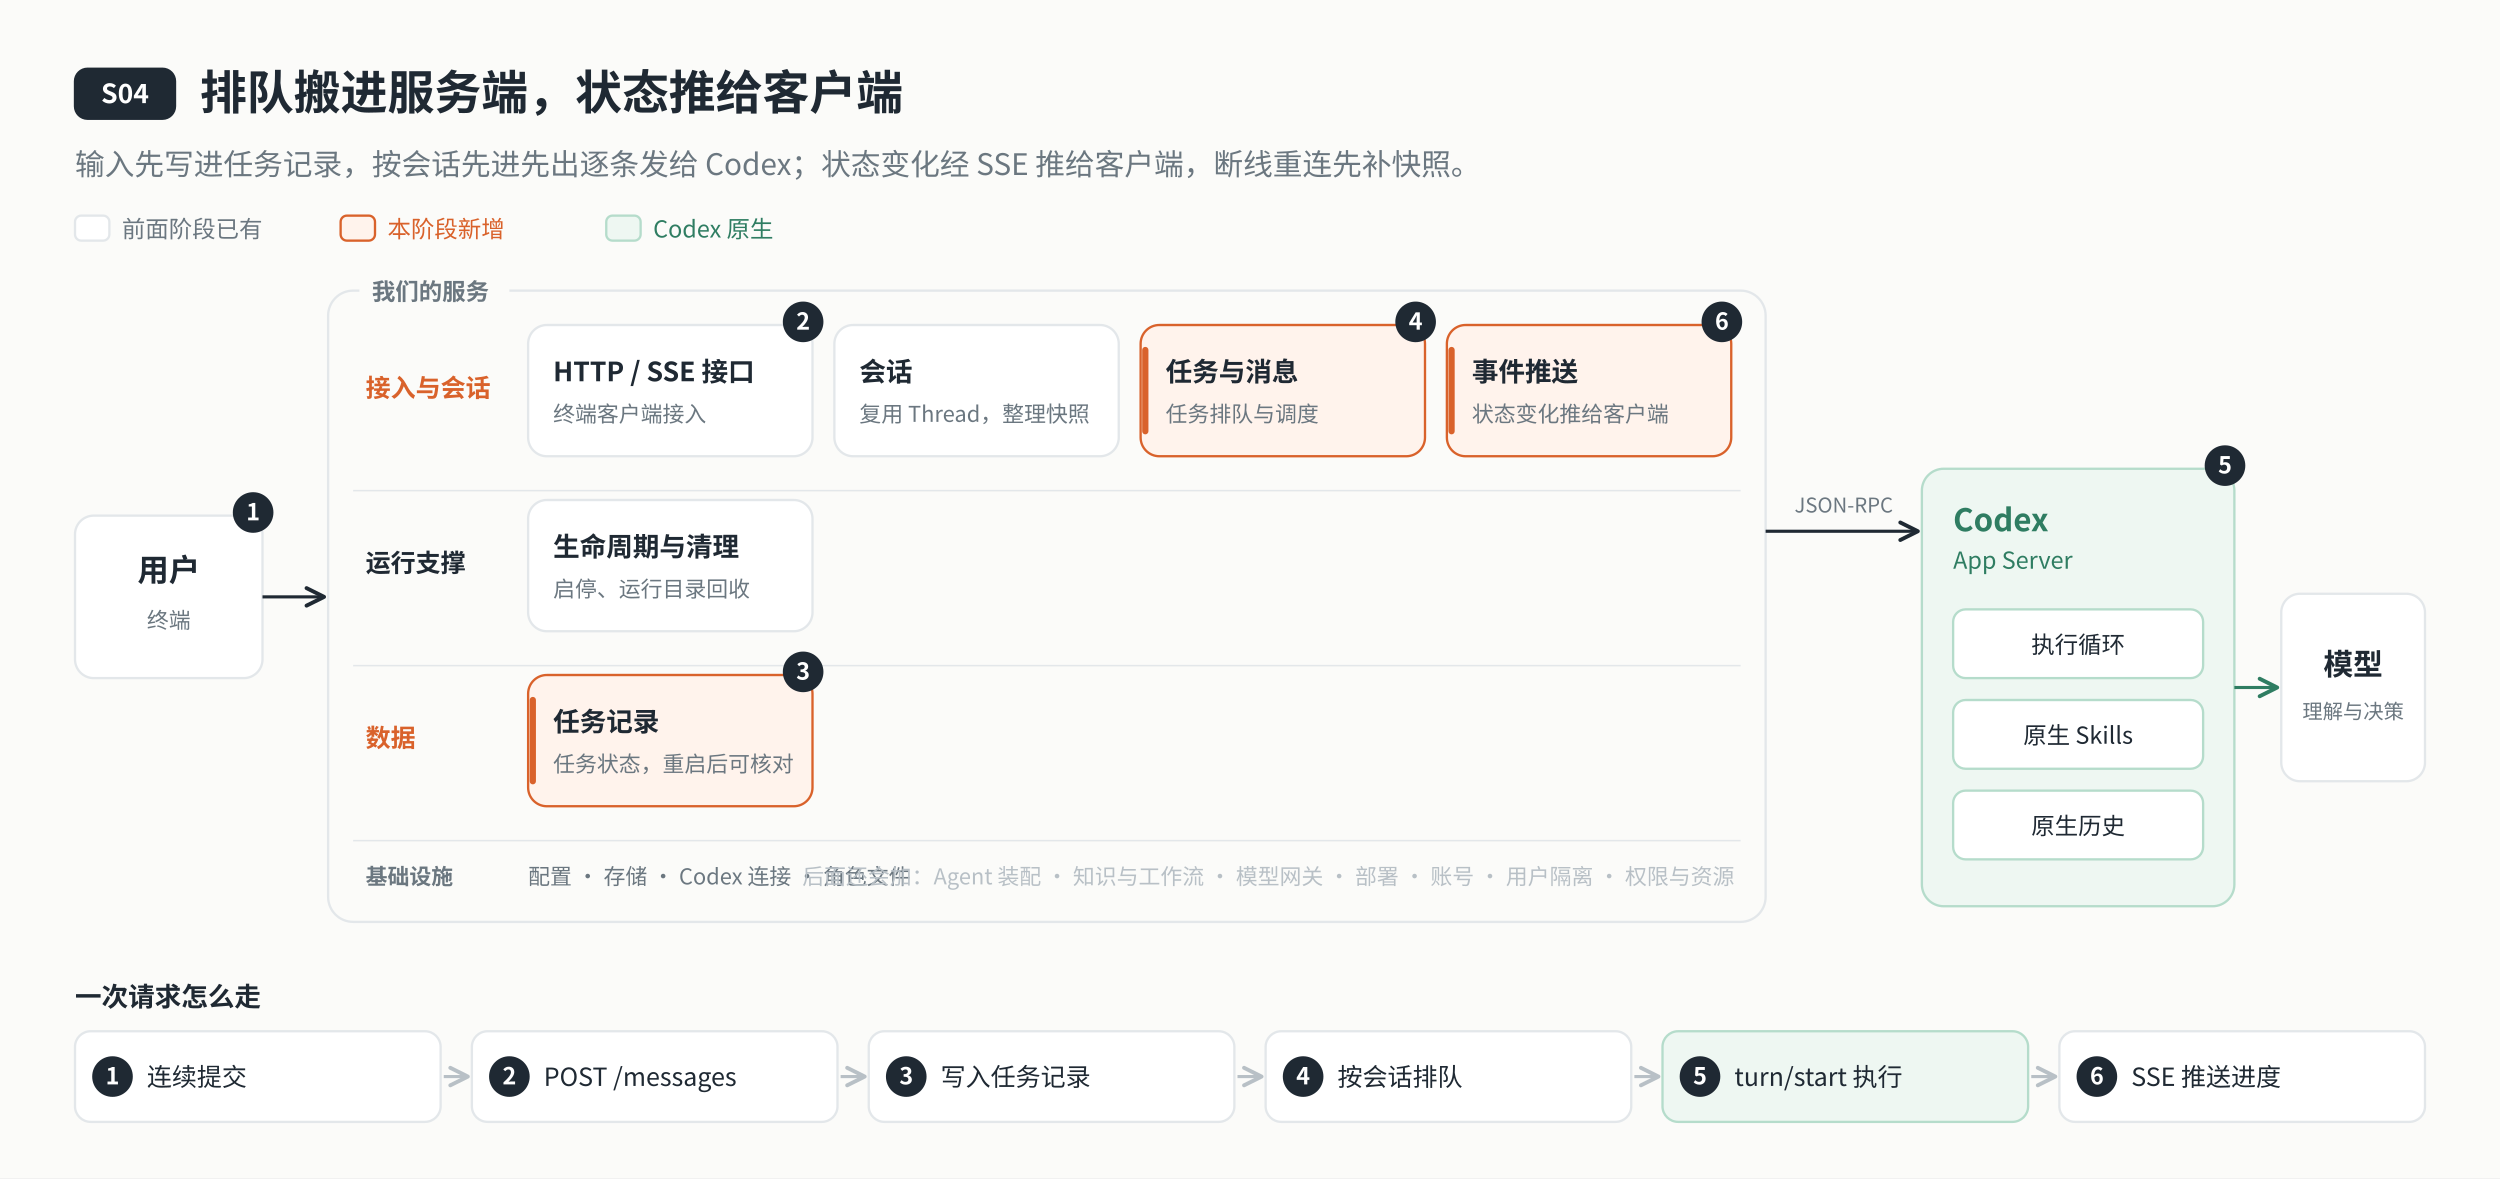
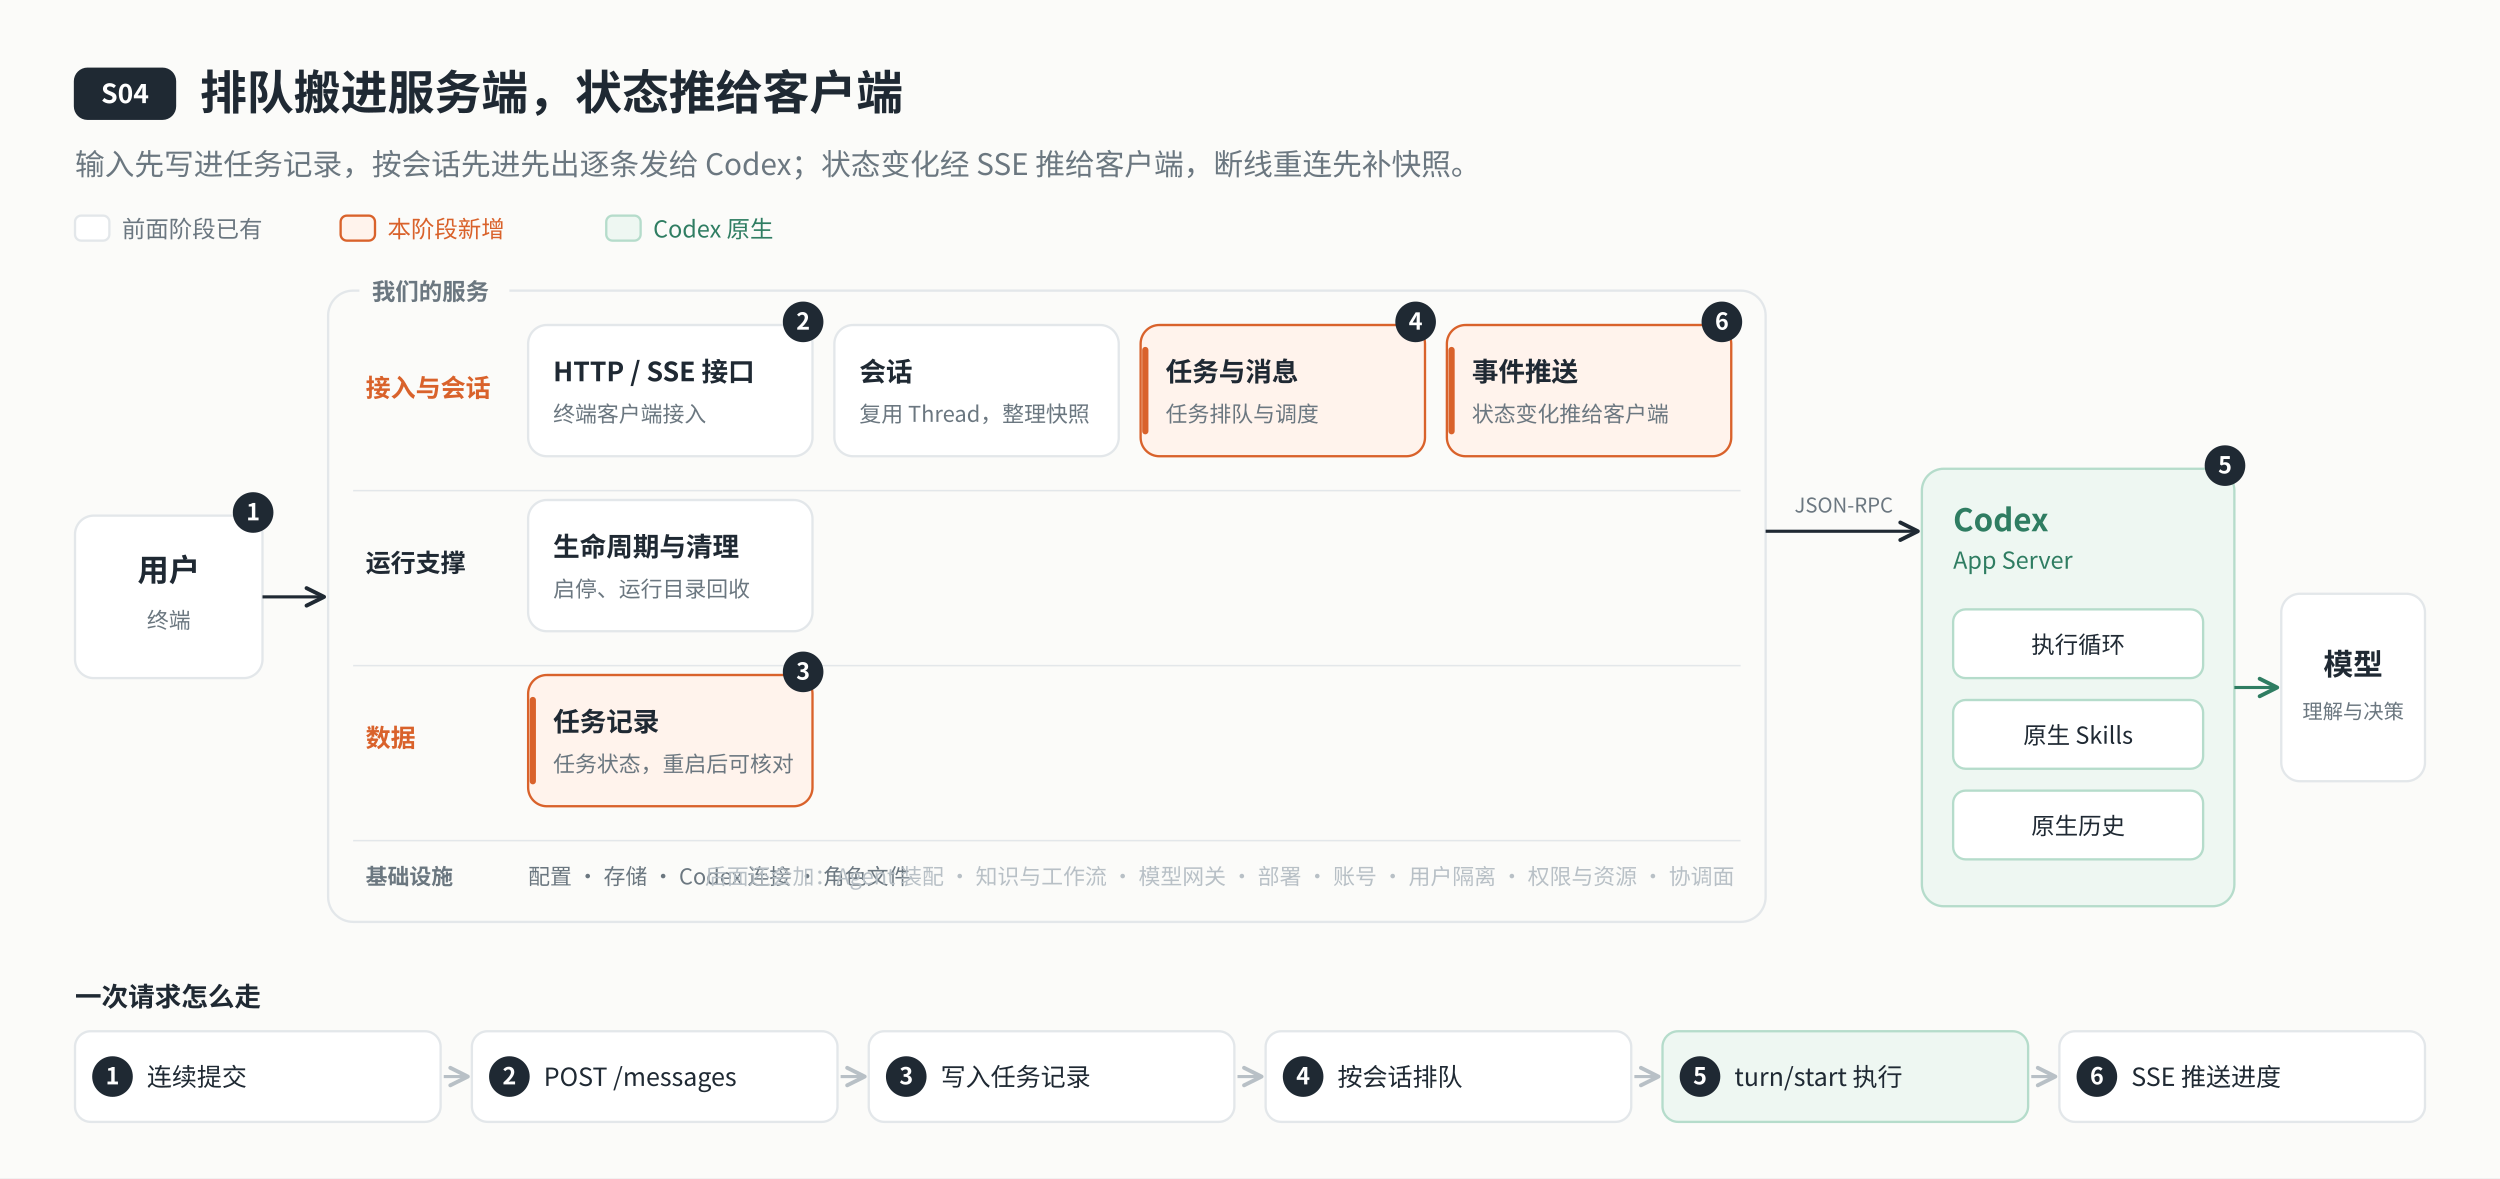
<svg xmlns="http://www.w3.org/2000/svg" width="1600" height="754" viewBox="0 0 1600 754" role="img" aria-labelledby="title desc">
  <defs>
    <marker id="mB8C0C6" viewBox="0 0 10 10" refX="8" refY="5" markerWidth="7" markerHeight="7" orient="auto-start-reverse">
      <path d="M1 1 L9 5 L1 9" fill="none" stroke="#B8C0C6" stroke-width="1.8" stroke-linecap="round" stroke-linejoin="round" />
    </marker>
    <marker id="m1F2933" viewBox="0 0 10 10" refX="8" refY="5" markerWidth="7" markerHeight="7" orient="auto-start-reverse">
      <path d="M1 1 L9 5 L1 9" fill="none" stroke="#1F2933" stroke-width="1.8" stroke-linecap="round" stroke-linejoin="round" />
    </marker>
    <marker id="m2F7D62" viewBox="0 0 10 10" refX="8" refY="5" markerWidth="7" markerHeight="7" orient="auto-start-reverse">
      <path d="M1 1 L9 5 L1 9" fill="none" stroke="#2F7D62" stroke-width="1.8" stroke-linecap="round" stroke-linejoin="round" />
    </marker>
  </defs>
  <g font-family="PingFang SC, Microsoft YaHei, Noto Sans CJK SC, sans-serif">
    <rect x="0" y="0" width="1600" height="754" fill="#FBFBF9" />
    <rect x="48" y="44" width="64" height="32" rx="8" fill="#1F2933" stroke="#1F2933" stroke-width="1.5" />
    <text x="80" y="66" font-size="17" fill="#fff" font-weight="700" text-anchor="middle">S04</text>
    <text x="128" y="70" font-size="30" fill="#1F2933" font-weight="700" text-anchor="start">排队搬进服务端，状态推给客户端</text>
    <text x="48" y="112" font-size="19" fill="#6B7780" font-weight="400" text-anchor="start">输入先写进任务记录，按会话先进先出逐条发给 Codex；状态变化经 SSE 推给客户端，断线重连先补快照。</text>
    <rect x="48" y="138" width="22" height="16" rx="4" fill="#FFFFFF" stroke="#E3E7EA" stroke-width="1.5" />
    <text x="78" y="152" font-size="15" fill="#6B7780" font-weight="400" text-anchor="start">前面阶段已有</text>
    <rect x="218" y="138" width="22" height="16" rx="4" fill="#FFF3EC" stroke="#D9622B" stroke-width="1.5" />
    <text x="248" y="152" font-size="15" fill="#D9622B" font-weight="400" text-anchor="start">本阶段新增</text>
    <rect x="388" y="138" width="22" height="16" rx="4" fill="#EEF7F2" stroke="#B5DCCB" stroke-width="1.5" />
    <text x="418" y="152" font-size="15" fill="#2F7D62" font-weight="400" text-anchor="start">Codex 原生</text>
    <rect x="48" y="330" width="120" height="104" rx="12" fill="#FFFFFF" stroke="#E3E7EA" stroke-width="1.5" />
    <text x="108" y="372" font-size="20" fill="#1F2933" font-weight="600" text-anchor="middle">用户</text>
    <text x="108" y="402" font-size="14" fill="#6B7780" font-weight="400" text-anchor="middle">终端</text>
    <rect x="210" y="186" width="920" height="404" rx="16" fill="none" stroke="#E3E7EA" stroke-width="1.5" />
    <rect x="230" y="175" width="96" height="22" fill="#FBFBF9" />
    <text x="238" y="192" font-size="15" fill="#6B7780" font-weight="600" text-anchor="start">我们的服务</text>
    <text x="234" y="254" font-size="16" fill="#D9622B" font-weight="600" text-anchor="start">接入与会话</text>
    <rect x="338" y="208" width="182" height="84" rx="12" fill="#FFFFFF" stroke="#E3E7EA" stroke-width="1.5" />
    <text x="354" y="244" font-size="17" fill="#1F2933" font-weight="600" text-anchor="start">HTTP / SSE 接口</text>
    <text x="354" y="270" font-size="14" fill="#6B7780" font-weight="400" text-anchor="start">终端客户端接入</text>
    <rect x="534" y="208" width="182" height="84" rx="12" fill="#FFFFFF" stroke="#E3E7EA" stroke-width="1.5" />
    <text x="550" y="244" font-size="17" fill="#1F2933" font-weight="600" text-anchor="start">会话</text>
    <text x="550" y="270" font-size="14" fill="#6B7780" font-weight="400" text-anchor="start">复用 Thread，整理快照</text>
    <rect x="730" y="208" width="182" height="84" rx="12" fill="#FFF3EC" stroke="#D9622B" stroke-width="1.5" />
    <rect x="731" y="222" width="4" height="56" rx="2" fill="#D9622B" />
    <text x="746" y="244" font-size="17" fill="#1F2933" font-weight="600" text-anchor="start">任务与消息</text>
    <text x="746" y="270" font-size="14" fill="#6B7780" font-weight="400" text-anchor="start">任务排队与调度</text>
    <rect x="926" y="208" width="182" height="84" rx="12" fill="#FFF3EC" stroke="#D9622B" stroke-width="1.5" />
    <rect x="927" y="222" width="4" height="56" rx="2" fill="#D9622B" />
    <text x="942" y="244" font-size="17" fill="#1F2933" font-weight="600" text-anchor="start">事件推送</text>
    <text x="942" y="270" font-size="14" fill="#6B7780" font-weight="400" text-anchor="start">状态变化推给客户端</text>
    <text x="234" y="366" font-size="16" fill="#1F2933" font-weight="600" text-anchor="start">运行支撑</text>
    <line x1="226" y1="314" x2="1114" y2="314" stroke="#E3E7EA" stroke-width="1" />
    <rect x="338" y="320" width="182" height="84" rx="12" fill="#FFFFFF" stroke="#E3E7EA" stroke-width="1.5" />
    <text x="354" y="356" font-size="17" fill="#1F2933" font-weight="600" text-anchor="start">生命周期与清理</text>
    <text x="354" y="382" font-size="14" fill="#6B7780" font-weight="400" text-anchor="start">启停、运行目录回收</text>
    <text x="234" y="478" font-size="16" fill="#D9622B" font-weight="600" text-anchor="start">数据</text>
    <line x1="226" y1="426" x2="1114" y2="426" stroke="#E3E7EA" stroke-width="1" />
    <rect x="338" y="432" width="182" height="84" rx="12" fill="#FFF3EC" stroke="#D9622B" stroke-width="1.5" />
    <rect x="339" y="446" width="4" height="56" rx="2" fill="#D9622B" />
    <text x="354" y="468" font-size="17" fill="#1F2933" font-weight="600" text-anchor="start">任务记录</text>
    <text x="354" y="494" font-size="14" fill="#6B7780" font-weight="400" text-anchor="start">任务状态，重启后可核对</text>
    <line x1="226" y1="538" x2="1114" y2="538" stroke="#E3E7EA" stroke-width="1" />
    <text x="234" y="566" font-size="14" fill="#6B7780" font-weight="600" text-anchor="start">基础设施</text>
    <text x="338" y="566" font-size="14" fill="#6B7780" font-weight="400" text-anchor="start">配置 · 存储 · Codex 连接 · 角色文件</text>
-     <text x="1110" y="566" font-size="14" fill="#B8C0C6" font-weight="400" text-anchor="end">后面还会加：Agent 装配 · 知识与工作流 · 模型网关 · 部署 · 账号 · 用户隔离 · 权限与资源</text>
+     <text x="1110" y="566" font-size="14" fill="#B8C0C6" font-weight="400" text-anchor="end">后面还会加：Agent 装配 · 知识与工作流 · 模型网关 · 部署 · 账号 · 用户隔离 · 权限与资源 · 协调面</text>
    <rect x="1230" y="300" width="200" height="280" rx="14" fill="#EEF7F2" stroke="#B5DCCB" stroke-width="1.5" />
    <text x="1250" y="340" font-size="20" fill="#2F7D62" font-weight="700" text-anchor="start">Codex</text>
    <text x="1250" y="364" font-size="15" fill="#2F7D62" font-weight="400" text-anchor="start">App Server</text>
    <rect x="1250" y="390" width="160" height="44" rx="8" fill="#FFFFFF" stroke="#B5DCCB" stroke-width="1.5" />
    <text x="1330" y="418" font-size="15" fill="#1F2933" font-weight="500" text-anchor="middle">执行循环</text>
    <rect x="1250" y="448" width="160" height="44" rx="8" fill="#FFFFFF" stroke="#B5DCCB" stroke-width="1.5" />
    <text x="1330" y="476" font-size="15" fill="#1F2933" font-weight="500" text-anchor="middle">原生 Skills</text>
    <rect x="1250" y="506" width="160" height="44" rx="8" fill="#FFFFFF" stroke="#B5DCCB" stroke-width="1.5" />
    <text x="1330" y="534" font-size="15" fill="#1F2933" font-weight="500" text-anchor="middle">原生历史</text>
    <rect x="1460" y="380" width="92" height="120" rx="12" fill="#FFFFFF" stroke="#E3E7EA" stroke-width="1.5" />
    <text x="1506" y="432" font-size="19" fill="#1F2933" font-weight="600" text-anchor="middle">模型</text>
    <text x="1506" y="460" font-size="13" fill="#6B7780" font-weight="400" text-anchor="middle">理解与决策</text>
    <path d="M168,382 L206,382" fill="none" stroke="#1F2933" stroke-width="2" marker-end="url(#m1F2933)" />
    <path d="M1130,340 L1226,340" fill="none" stroke="#1F2933" stroke-width="2" marker-end="url(#m1F2933)" />
    <text x="1180" y="328" font-size="13" fill="#6B7780" font-weight="500" text-anchor="middle">JSON-RPC</text>
    <path d="M1430,440 L1456,440" fill="none" stroke="#2F7D62" stroke-width="2" marker-end="url(#m2F7D62)" />
    <circle cx="162" cy="328" r="13" fill="#1F2933" />
    <text x="162" y="333" font-size="15" fill="#fff" font-weight="700" text-anchor="middle">1</text>
    <circle cx="514" cy="206" r="13" fill="#1F2933" />
    <text x="514" y="211" font-size="15" fill="#fff" font-weight="700" text-anchor="middle">2</text>
    <circle cx="514" cy="430" r="13" fill="#1F2933" />
    <text x="514" y="435" font-size="15" fill="#fff" font-weight="700" text-anchor="middle">3</text>
    <circle cx="906" cy="206" r="13" fill="#1F2933" />
    <text x="906" y="211" font-size="15" fill="#fff" font-weight="700" text-anchor="middle">4</text>
    <circle cx="1424" cy="298" r="13" fill="#1F2933" />
    <text x="1424" y="303" font-size="15" fill="#fff" font-weight="700" text-anchor="middle">5</text>
    <circle cx="1102" cy="206" r="13" fill="#1F2933" />
    <text x="1102" y="211" font-size="15" fill="#fff" font-weight="700" text-anchor="middle">6</text>
    <text x="48" y="644" font-size="17" fill="#1F2933" font-weight="700" text-anchor="start">一次请求怎么走</text>
    <rect x="48" y="660" width="234" height="58" rx="10" fill="#FFFFFF" stroke="#E3E7EA" stroke-width="1.5" />
    <circle cx="72" cy="689" r="13" fill="#1F2933" />
    <text x="72" y="694" font-size="15" fill="#fff" font-weight="700" text-anchor="middle">1</text>
    <text x="94" y="695" font-size="16" fill="#1F2933" font-weight="500" text-anchor="start">连续提交</text>
    <path d="M284,689 L298,689" fill="none" stroke="#B8C0C6" stroke-width="2" marker-end="url(#mB8C0C6)" />
    <rect x="302" y="660" width="234" height="58" rx="10" fill="#FFFFFF" stroke="#E3E7EA" stroke-width="1.5" />
    <circle cx="326" cy="689" r="13" fill="#1F2933" />
    <text x="326" y="694" font-size="15" fill="#fff" font-weight="700" text-anchor="middle">2</text>
    <text x="348" y="695" font-size="16" fill="#1F2933" font-weight="500" text-anchor="start">POST /messages</text>
    <path d="M538,689 L552,689" fill="none" stroke="#B8C0C6" stroke-width="2" marker-end="url(#mB8C0C6)" />
    <rect x="556" y="660" width="234" height="58" rx="10" fill="#FFFFFF" stroke="#E3E7EA" stroke-width="1.5" />
    <circle cx="580" cy="689" r="13" fill="#1F2933" />
    <text x="580" y="694" font-size="15" fill="#fff" font-weight="700" text-anchor="middle">3</text>
    <text x="602" y="695" font-size="16" fill="#1F2933" font-weight="500" text-anchor="start">写入任务记录</text>
    <path d="M792,689 L806,689" fill="none" stroke="#B8C0C6" stroke-width="2" marker-end="url(#mB8C0C6)" />
    <rect x="810" y="660" width="234" height="58" rx="10" fill="#FFFFFF" stroke="#E3E7EA" stroke-width="1.5" />
    <circle cx="834" cy="689" r="13" fill="#1F2933" />
    <text x="834" y="694" font-size="15" fill="#fff" font-weight="700" text-anchor="middle">4</text>
    <text x="856" y="695" font-size="16" fill="#1F2933" font-weight="500" text-anchor="start">按会话排队</text>
    <path d="M1046,689 L1060,689" fill="none" stroke="#B8C0C6" stroke-width="2" marker-end="url(#mB8C0C6)" />
    <rect x="1064" y="660" width="234" height="58" rx="10" fill="#EEF7F2" stroke="#B5DCCB" stroke-width="1.5" />
    <circle cx="1088" cy="689" r="13" fill="#1F2933" />
    <text x="1088" y="694" font-size="15" fill="#fff" font-weight="700" text-anchor="middle">5</text>
    <text x="1110" y="695" font-size="16" fill="#1F2933" font-weight="500" text-anchor="start">turn/start 执行</text>
    <path d="M1300,689 L1314,689" fill="none" stroke="#B8C0C6" stroke-width="2" marker-end="url(#mB8C0C6)" />
    <rect x="1318" y="660" width="234" height="58" rx="10" fill="#FFFFFF" stroke="#E3E7EA" stroke-width="1.5" />
    <circle cx="1342" cy="689" r="13" fill="#1F2933" />
    <text x="1342" y="694" font-size="15" fill="#fff" font-weight="700" text-anchor="middle">6</text>
    <text x="1364" y="695" font-size="16" fill="#1F2933" font-weight="500" text-anchor="start">SSE 推送进度</text>
  </g>
</svg>
